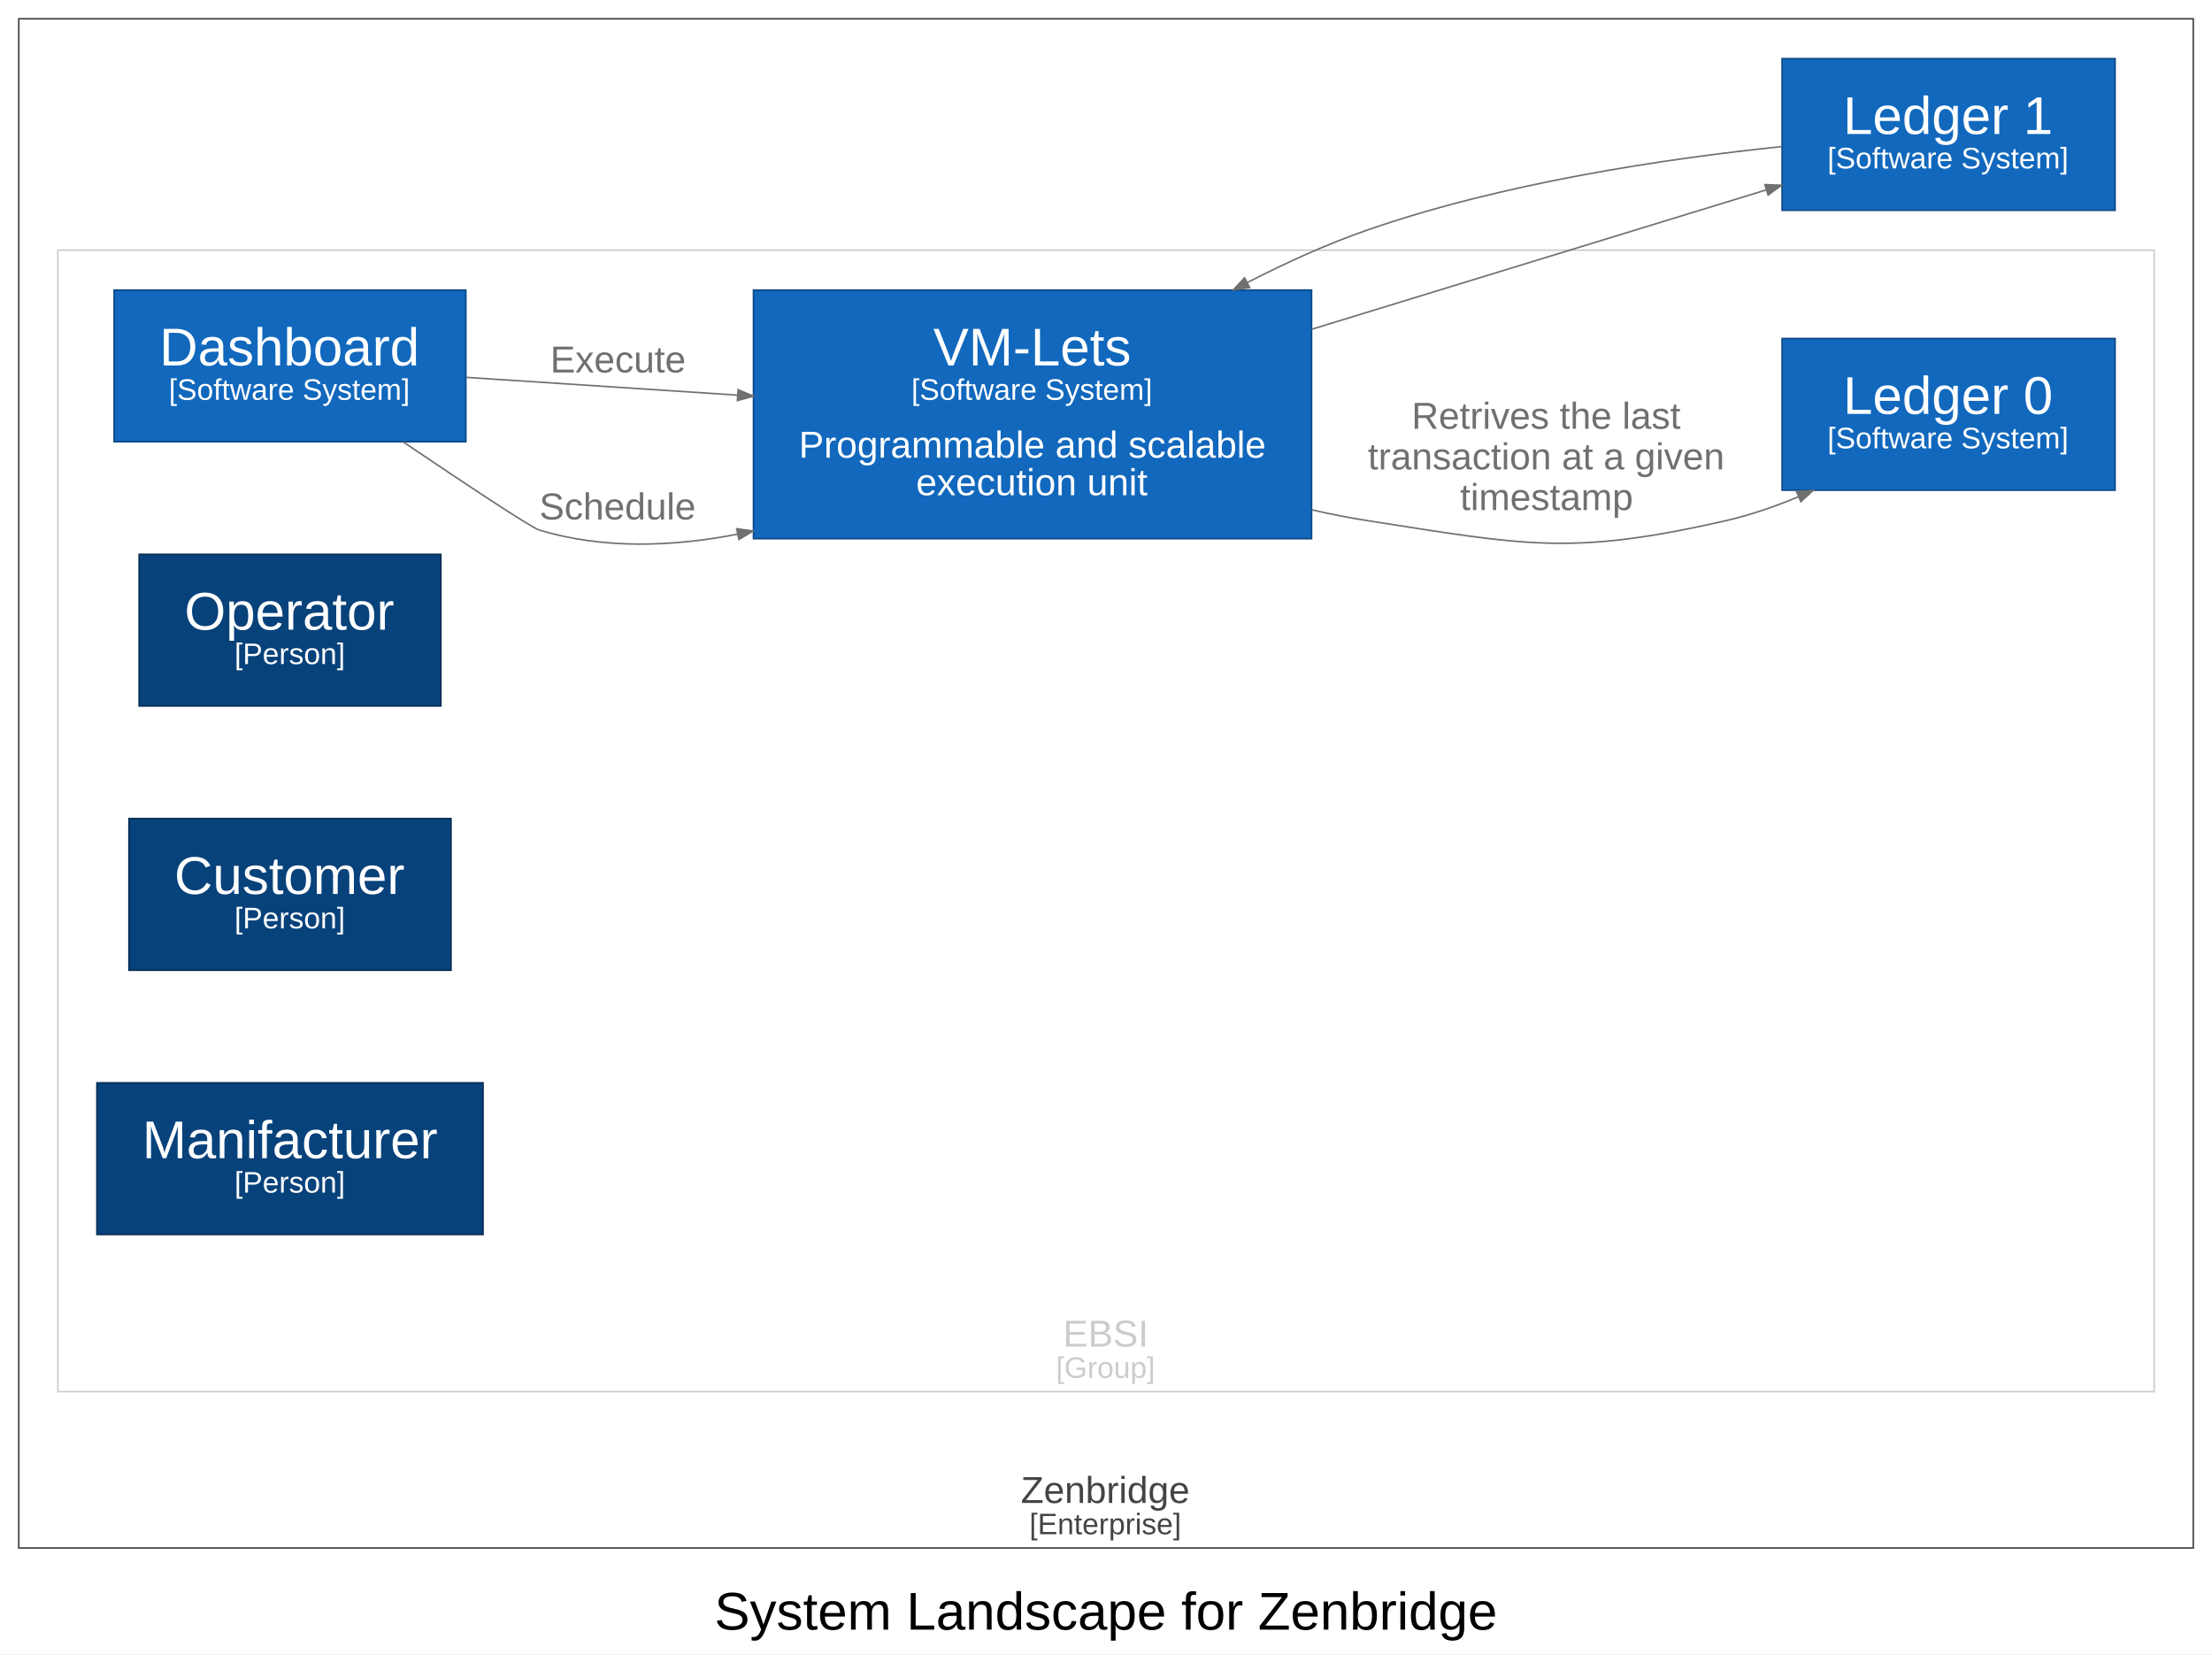
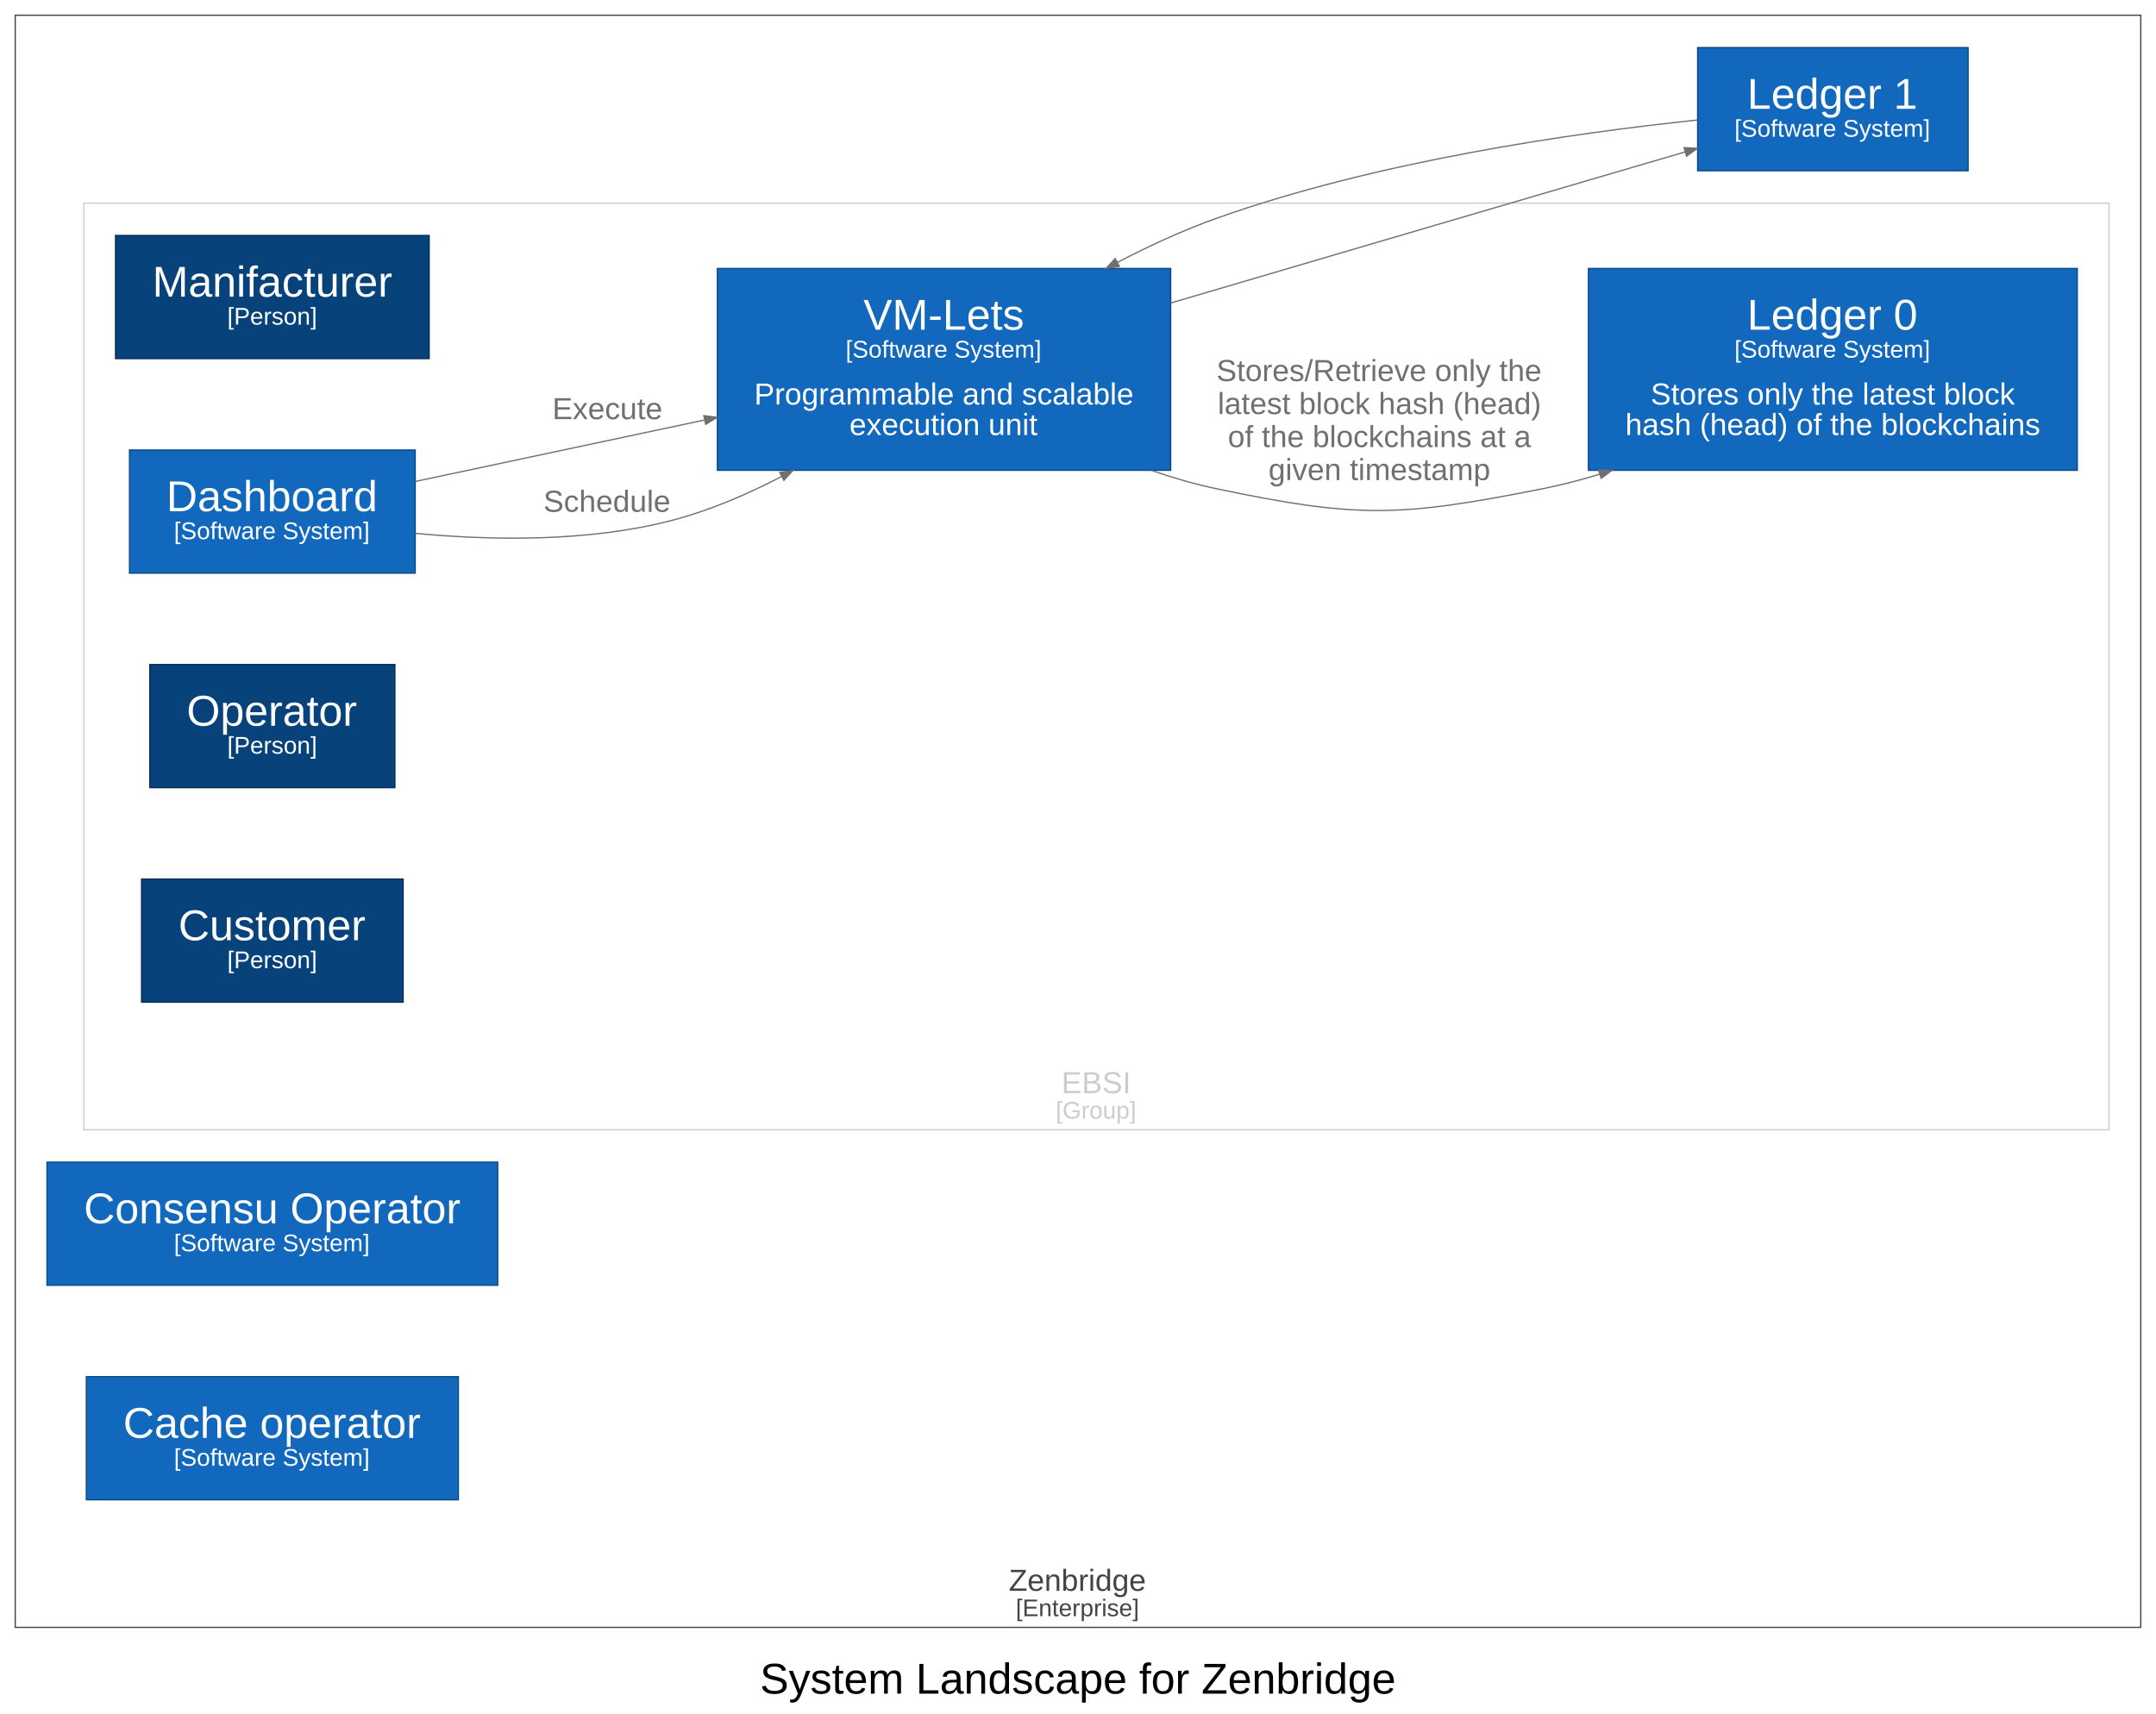
- <svg xmlns="http://www.w3.org/2000/svg" width="1415pt" height="1058pt" viewBox="0.00 0.00 1415.00 1058.00">
-   <g id="graph0" class="graph" transform="scale(1 1) rotate(0) translate(4 1054)">
-     <polygon fill="white" stroke="transparent" points="-4,4 -4,-1054 1411,-1054 1411,4 -4,4" />
-     <text text-anchor="start" x="453" y="-11.8" font-family="Arial" font-size="34.00">System Landscape for Zenbridge</text>
+ <svg xmlns="http://www.w3.org/2000/svg" width="1698pt" height="1350pt" viewBox="0.00 0.00 1698.00 1350.00">
+   <g id="graph0" class="graph" transform="scale(1 1) rotate(0) translate(4 1346)">
+     <polygon fill="white" stroke="transparent" points="-4,4 -4,-1346 1694,-1346 1694,4 -4,4" />
+     <text text-anchor="start" x="594.5" y="-11.8" font-family="Arial" font-size="34.00">System Landscape for Zenbridge</text>
    <g id="clust1" class="cluster">
-       <polygon fill="none" stroke="#444444" points="8,-64 8,-1042 1399,-1042 1399,-64 8,-64" />
-       <text text-anchor="start" x="649" y="-92.8" font-family="Arial" font-size="24.00" fill="#444444">Zenbridge</text>
-       <text text-anchor="start" x="654.5" y="-72.8" font-family="Arial" font-size="19.00" fill="#444444">[Enterprise]</text>
+       <polygon fill="none" stroke="#444444" points="8,-64 8,-1334 1682,-1334 1682,-64 8,-64" />
+       <text text-anchor="start" x="790.5" y="-92.8" font-family="Arial" font-size="24.00" fill="#444444">Zenbridge</text>
+       <text text-anchor="start" x="796" y="-72.8" font-family="Arial" font-size="19.00" fill="#444444">[Enterprise]</text>
    </g>
    <g id="clust2" class="cluster">
-       <polygon fill="none" stroke="#cccccc" points="33,-164 33,-894 1374,-894 1374,-164 33,-164" />
-       <text text-anchor="start" x="676" y="-192.8" font-family="Arial" font-size="24.00" fill="#cccccc">EBSI</text>
-       <text text-anchor="start" x="671.5" y="-172.8" font-family="Arial" font-size="19.00" fill="#cccccc">[Group]</text>
+       <polygon fill="none" stroke="#cccccc" points="62,-456 62,-1186 1657,-1186 1657,-456 62,-456" />
+       <text text-anchor="start" x="832" y="-484.8" font-family="Arial" font-size="24.00" fill="#cccccc">EBSI</text>
+       <text text-anchor="start" x="827.5" y="-464.8" font-family="Arial" font-size="19.00" fill="#cccccc">[Group]</text>
+     </g>
+     <g id="10" class="node">
+       <polygon fill="#08427b" stroke="#052e56" points="334,-1160.5 87,-1160.5 87,-1063.5 334,-1063.5 334,-1160.5" />
+       <text text-anchor="start" x="116" y="-1112.3" font-family="Arial" font-size="34.00" fill="#ffffff">Manifacturer</text>
+       <text text-anchor="start" x="175" y="-1090.3" font-family="Arial" font-size="19.00" fill="#ffffff">[Person]</text>
    </g>
    <g id="11" class="node">
-       <polygon fill="#1168bd" stroke="#0b4884" points="294,-868.5 69,-868.5 69,-771.5 294,-771.5 294,-868.5" />
-       <text text-anchor="start" x="98" y="-820.3" font-family="Arial" font-size="34.00" fill="#ffffff">Dashboard</text>
-       <text text-anchor="start" x="104" y="-798.3" font-family="Arial" font-size="19.00" fill="#ffffff">[Software System]</text>
+       <polygon fill="#1168bd" stroke="#0b4884" points="1632,-1134.5 1247,-1134.5 1247,-975.5 1632,-975.5 1632,-1134.5" />
+       <text text-anchor="start" x="1372" y="-1086.3" font-family="Arial" font-size="34.00" fill="#ffffff">Ledger 0</text>
+       <text text-anchor="start" x="1362" y="-1064.3" font-family="Arial" font-size="19.00" fill="#ffffff">[Software System]</text>
+       <text text-anchor="start" x="1296" y="-1027.3" font-family="Arial" font-size="24.00" fill="#ffffff">Stores only the latest block</text>
+       <text text-anchor="start" x="1276" y="-1003.3" font-family="Arial" font-size="24.00" fill="#ffffff">hash (head) of the blockchains</text>
+     </g>
+     <g id="12" class="node">
+       <polygon fill="#1168bd" stroke="#0b4884" points="918,-1134.5 561,-1134.5 561,-975.5 918,-975.5 918,-1134.5" />
+       <text text-anchor="start" x="676" y="-1086.3" font-family="Arial" font-size="34.00" fill="#ffffff">VM-Lets</text>
+       <text text-anchor="start" x="662" y="-1064.3" font-family="Arial" font-size="19.00" fill="#ffffff">[Software System]</text>
+       <text text-anchor="start" x="590" y="-1027.3" font-family="Arial" font-size="24.00" fill="#ffffff">Programmable and scalable</text>
+       <text text-anchor="start" x="665" y="-1003.3" font-family="Arial" font-size="24.00" fill="#ffffff">execution unit</text>
+     </g>
+     <g id="21" class="edge">
+       <path fill="none" stroke="#707070" d="M902.86,-975.41C919.82,-969.56 937.06,-964.56 954,-961 1065.78,-937.48 1098.96,-938.77 1211,-961 1225.79,-963.93 1240.82,-967.84 1255.74,-972.41" />
+       <polygon fill="#707070" stroke="#707070" points="1254.94,-975.82 1265.53,-975.49 1257.05,-969.15 1254.94,-975.82" />
+       <text text-anchor="start" x="954" y="-1045.8" font-family="Arial" font-size="24.00" fill="#707070">Stores/Retrieve only the</text>
+       <text text-anchor="start" x="955" y="-1019.8" font-family="Arial" font-size="24.00" fill="#707070">latest block hash (head)</text>
+       <text text-anchor="start" x="963" y="-993.8" font-family="Arial" font-size="24.00" fill="#707070">of the blockchains at a</text>
+       <text text-anchor="start" x="995" y="-967.8" font-family="Arial" font-size="24.00" fill="#707070">given timestamp</text>
+     </g>
+     <g id="1" class="node">
+       <polygon fill="#1168bd" stroke="#0b4884" points="1546,-1308.5 1333,-1308.5 1333,-1211.5 1546,-1211.5 1546,-1308.5" />
+       <text text-anchor="start" x="1372" y="-1260.3" font-family="Arial" font-size="34.00" fill="#ffffff">Ledger 1</text>
+       <text text-anchor="start" x="1362" y="-1238.3" font-family="Arial" font-size="19.00" fill="#ffffff">[Software System]</text>
+     </g>
+     <g id="20" class="edge">
+       <path fill="none" stroke="#707070" d="M918.04,-1107.3C1015.2,-1135.91 1137.72,-1171.95 1247,-1204 1271.58,-1211.21 1297.93,-1218.92 1322.98,-1226.25" />
+       <polygon fill="#707070" stroke="#707070" points="1322.3,-1229.7 1332.88,-1229.15 1324.27,-1222.98 1322.3,-1229.7" />
+     </g>
+     <g id="17" class="node">
+       <polygon fill="#1168bd" stroke="#0b4884" points="323,-991.5 98,-991.5 98,-894.5 323,-894.5 323,-991.5" />
+       <text text-anchor="start" x="127" y="-943.3" font-family="Arial" font-size="34.00" fill="#ffffff">Dashboard</text>
+       <text text-anchor="start" x="133" y="-921.3" font-family="Arial" font-size="19.00" fill="#ffffff">[Software System]</text>
+     </g>
+     <g id="23" class="edge">
+       <path fill="none" stroke="#707070" d="M323.12,-925.83C383.76,-920.14 459.53,-918.99 525,-936 554.46,-943.66 584.18,-956.37 611.69,-970.7" />
+       <polygon fill="#707070" stroke="#707070" points="610.07,-973.8 620.54,-975.4 613.36,-967.62 610.07,-973.8" />
+       <text text-anchor="start" x="424" y="-942.8" font-family="Arial" font-size="24.00" fill="#707070">Schedule</text>
+     </g>
+     <g id="24" class="edge">
+       <path fill="none" stroke="#707070" d="M323.26,-966.75C389.26,-980.78 474.53,-998.9 550.61,-1015.07" />
+       <polygon fill="#707070" stroke="#707070" points="550.29,-1018.58 560.8,-1017.23 551.75,-1011.73 550.29,-1018.58" />
+       <text text-anchor="start" x="431" y="-1015.8" font-family="Arial" font-size="24.00" fill="#707070">Execute</text>
+     </g>
+     <g id="8" class="node">
+       <polygon fill="#08427b" stroke="#052e56" points="307,-822.5 114,-822.5 114,-725.5 307,-725.5 307,-822.5" />
+       <text text-anchor="start" x="143" y="-774.3" font-family="Arial" font-size="34.00" fill="#ffffff">Operator</text>
+       <text text-anchor="start" x="175" y="-752.3" font-family="Arial" font-size="19.00" fill="#ffffff">[Person]</text>
+     </g>
+     <g id="9" class="node">
+       <polygon fill="#08427b" stroke="#052e56" points="313.5,-653.5 107.5,-653.5 107.5,-556.5 313.5,-556.5 313.5,-653.5" />
+       <text text-anchor="start" x="136.5" y="-605.3" font-family="Arial" font-size="34.00" fill="#ffffff">Customer</text>
+       <text text-anchor="start" x="175" y="-583.3" font-family="Arial" font-size="19.00" fill="#ffffff">[Person]</text>
+     </g>
+     <g id="22" class="edge">
+       <path fill="none" stroke="#707070" d="M1332.9,-1251.45C1232.98,-1241 1079.95,-1218.85 954,-1174 927.9,-1164.7 901.22,-1152.41 875.96,-1139.25" />
+       <polygon fill="#707070" stroke="#707070" points="877.56,-1136.14 867.08,-1134.56 874.29,-1142.33 877.56,-1136.14" />
+     </g>
+     <g id="2" class="node">
+       <polygon fill="#1168bd" stroke="#0b4884" points="388,-430.5 33,-430.5 33,-333.5 388,-333.5 388,-430.5" />
+       <text text-anchor="start" x="62" y="-382.3" font-family="Arial" font-size="34.00" fill="#ffffff">Consensu Operator</text>
+       <text text-anchor="start" x="133" y="-360.3" font-family="Arial" font-size="19.00" fill="#ffffff">[Software System]</text>
    </g>
    <g id="6" class="node">
-       <polygon fill="#1168bd" stroke="#0b4884" points="835,-868.5 478,-868.5 478,-709.5 835,-709.5 835,-868.5" />
-       <text text-anchor="start" x="593" y="-820.3" font-family="Arial" font-size="34.00" fill="#ffffff">VM-Lets</text>
-       <text text-anchor="start" x="579" y="-798.3" font-family="Arial" font-size="19.00" fill="#ffffff">[Software System]</text>
-       <text text-anchor="start" x="507" y="-761.3" font-family="Arial" font-size="24.00" fill="#ffffff">Programmable and scalable</text>
-       <text text-anchor="start" x="582" y="-737.3" font-family="Arial" font-size="24.00" fill="#ffffff">execution unit</text>
-     </g>
-     <g id="17" class="edge">
-       <path fill="none" stroke="#707070" d="M253.92,-771.37C293.49,-744.65 335.77,-716.58 341,-715 381.65,-702.76 425.75,-704.22 467.71,-712.36" />
-       <polygon fill="#707070" stroke="#707070" points="467.26,-715.84 477.76,-714.44 468.68,-708.98 467.26,-715.84" />
-       <text text-anchor="start" x="341" y="-721.8" font-family="Arial" font-size="24.00" fill="#707070">Schedule</text>
-     </g>
-     <g id="18" class="edge">
-       <path fill="none" stroke="#707070" d="M294.29,-812.67C346.07,-809.28 409.01,-805.15 467.75,-801.3" />
-       <polygon fill="#707070" stroke="#707070" points="468.15,-804.79 477.9,-800.64 467.7,-797.8 468.15,-804.79" />
-       <text text-anchor="start" x="348" y="-815.8" font-family="Arial" font-size="24.00" fill="#707070">Execute</text>
-     </g>
-     <g id="2" class="node">
-       <polygon fill="#08427b" stroke="#052e56" points="278,-699.5 85,-699.5 85,-602.5 278,-602.5 278,-699.5" />
-       <text text-anchor="start" x="114" y="-651.3" font-family="Arial" font-size="34.00" fill="#ffffff">Operator</text>
-       <text text-anchor="start" x="146" y="-629.3" font-family="Arial" font-size="19.00" fill="#ffffff">[Person]</text>
-     </g>
-     <g id="3" class="node">
-       <polygon fill="#08427b" stroke="#052e56" points="284.5,-530.5 78.5,-530.5 78.5,-433.5 284.5,-433.5 284.5,-530.5" />
-       <text text-anchor="start" x="107.5" y="-482.3" font-family="Arial" font-size="34.00" fill="#ffffff">Customer</text>
-       <text text-anchor="start" x="146" y="-460.3" font-family="Arial" font-size="19.00" fill="#ffffff">[Person]</text>
-     </g>
-     <g id="4" class="node">
-       <polygon fill="#08427b" stroke="#052e56" points="305,-361.5 58,-361.5 58,-264.5 305,-264.5 305,-361.5" />
-       <text text-anchor="start" x="87" y="-313.3" font-family="Arial" font-size="34.00" fill="#ffffff">Manifacturer</text>
-       <text text-anchor="start" x="146" y="-291.3" font-family="Arial" font-size="19.00" fill="#ffffff">[Person]</text>
-     </g>
-     <g id="5" class="node">
-       <polygon fill="#1168bd" stroke="#0b4884" points="1349,-837.5 1136,-837.5 1136,-740.5 1349,-740.5 1349,-837.5" />
-       <text text-anchor="start" x="1175" y="-789.3" font-family="Arial" font-size="34.00" fill="#ffffff">Ledger 0</text>
-       <text text-anchor="start" x="1165" y="-767.3" font-family="Arial" font-size="19.00" fill="#ffffff">[Software System]</text>
-     </g>
-     <g id="15" class="edge">
-       <path fill="none" stroke="#707070" d="M835.05,-727.97C847.12,-725.21 859.18,-722.84 871,-721 971.57,-705.37 1000.76,-698.39 1100,-721 1115.51,-724.53 1131.31,-729.99 1146.46,-736.32" />
-       <polygon fill="#707070" stroke="#707070" points="1145.23,-739.6 1155.79,-740.35 1148.01,-733.17 1145.23,-739.6" />
-       <text text-anchor="start" x="899" y="-779.8" font-family="Arial" font-size="24.00" fill="#707070">Retrives the last</text>
-       <text text-anchor="start" x="871" y="-753.8" font-family="Arial" font-size="24.00" fill="#707070">transaction at a given</text>
-       <text text-anchor="start" x="930" y="-727.8" font-family="Arial" font-size="24.00" fill="#707070">timestamp</text>
-     </g>
-     <g id="1" class="node">
-       <polygon fill="#1168bd" stroke="#0b4884" points="1349,-1016.5 1136,-1016.5 1136,-919.5 1349,-919.5 1349,-1016.5" />
-       <text text-anchor="start" x="1175" y="-968.3" font-family="Arial" font-size="34.00" fill="#ffffff">Ledger 1</text>
-       <text text-anchor="start" x="1165" y="-946.3" font-family="Arial" font-size="19.00" fill="#ffffff">[Software System]</text>
-     </g>
-     <g id="14" class="edge">
-       <path fill="none" stroke="#707070" d="M835.1,-843.43C929.52,-872.37 1042.89,-907.12 1125.87,-932.56" />
-       <polygon fill="#707070" stroke="#707070" points="1125,-935.95 1135.58,-935.54 1127.05,-929.26 1125,-935.95" />
-     </g>
-     <g id="16" class="edge">
-       <path fill="none" stroke="#707070" d="M1135.74,-960.25C1060.31,-952.42 957.37,-936.98 871,-907 845.25,-898.07 818.96,-886.17 794.03,-873.36" />
-       <polygon fill="#707070" stroke="#707070" points="795.39,-870.12 784.9,-868.6 792.15,-876.33 795.39,-870.12" />
+       <polygon fill="#1168bd" stroke="#0b4884" points="357,-261.5 64,-261.5 64,-164.5 357,-164.5 357,-261.5" />
+       <text text-anchor="start" x="93" y="-213.3" font-family="Arial" font-size="34.00" fill="#ffffff">Cache operator</text>
+       <text text-anchor="start" x="133" y="-191.3" font-family="Arial" font-size="19.00" fill="#ffffff">[Software System]</text>
    </g>
  </g>
</svg>
